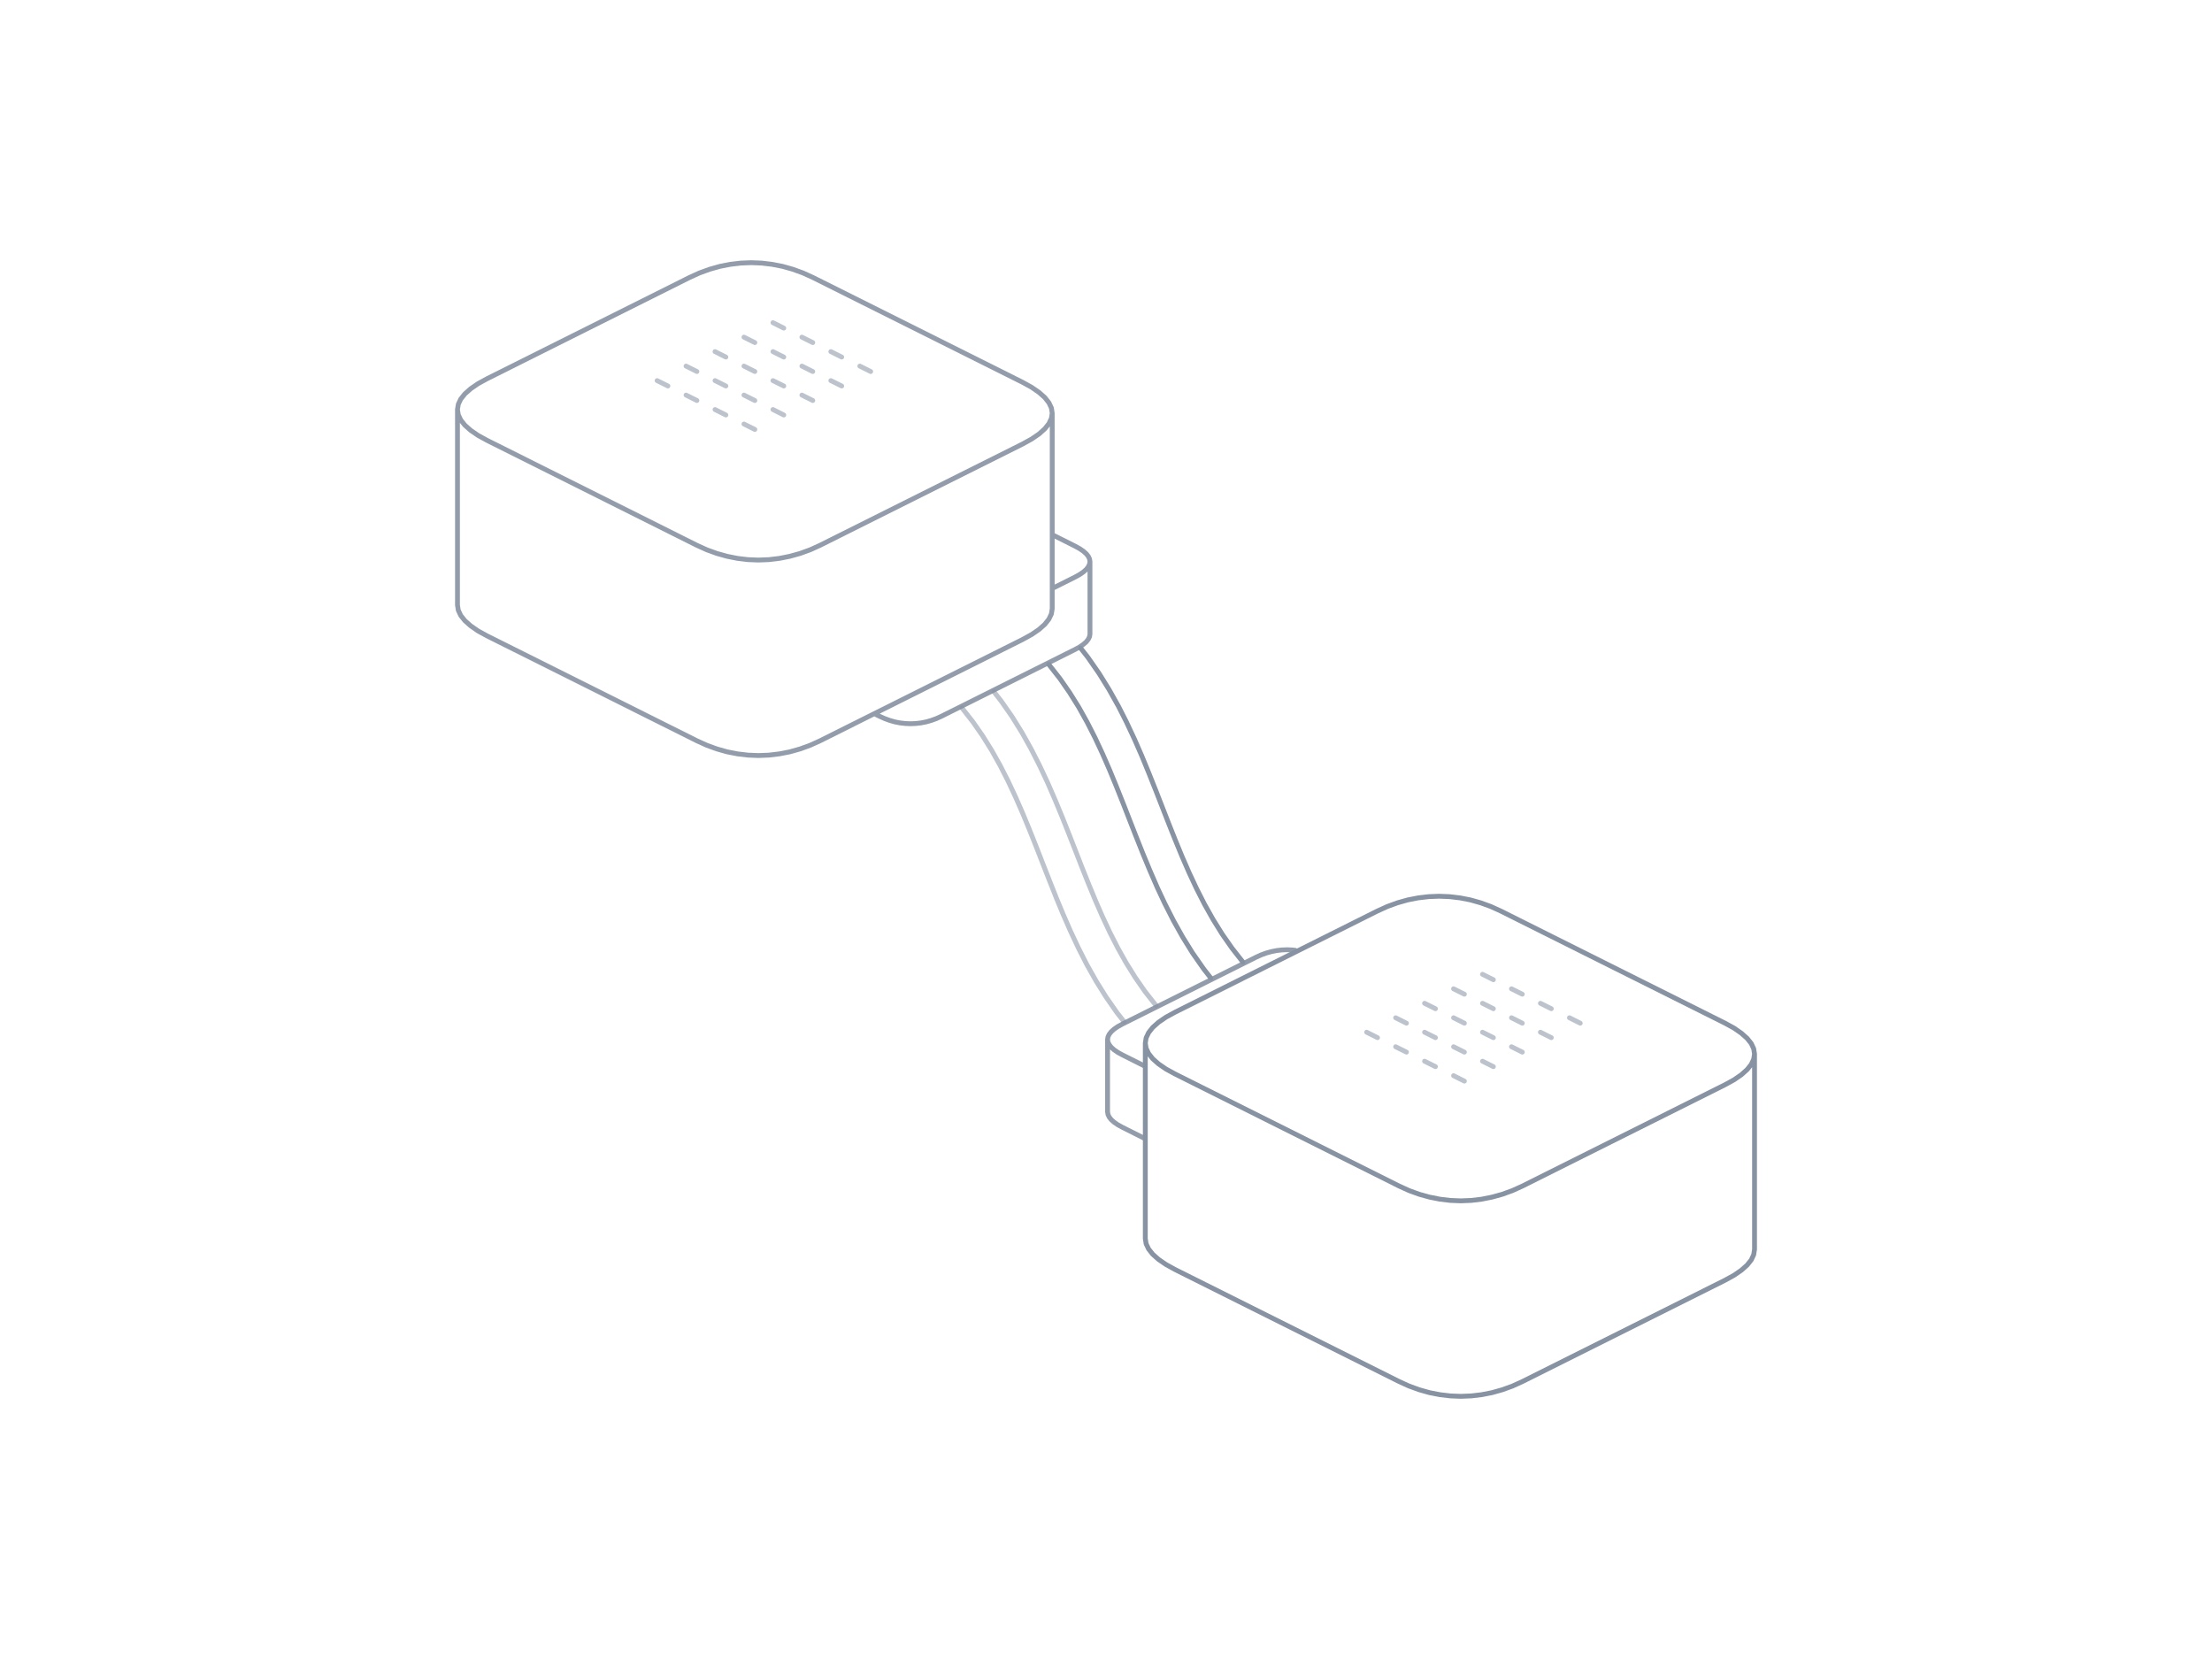
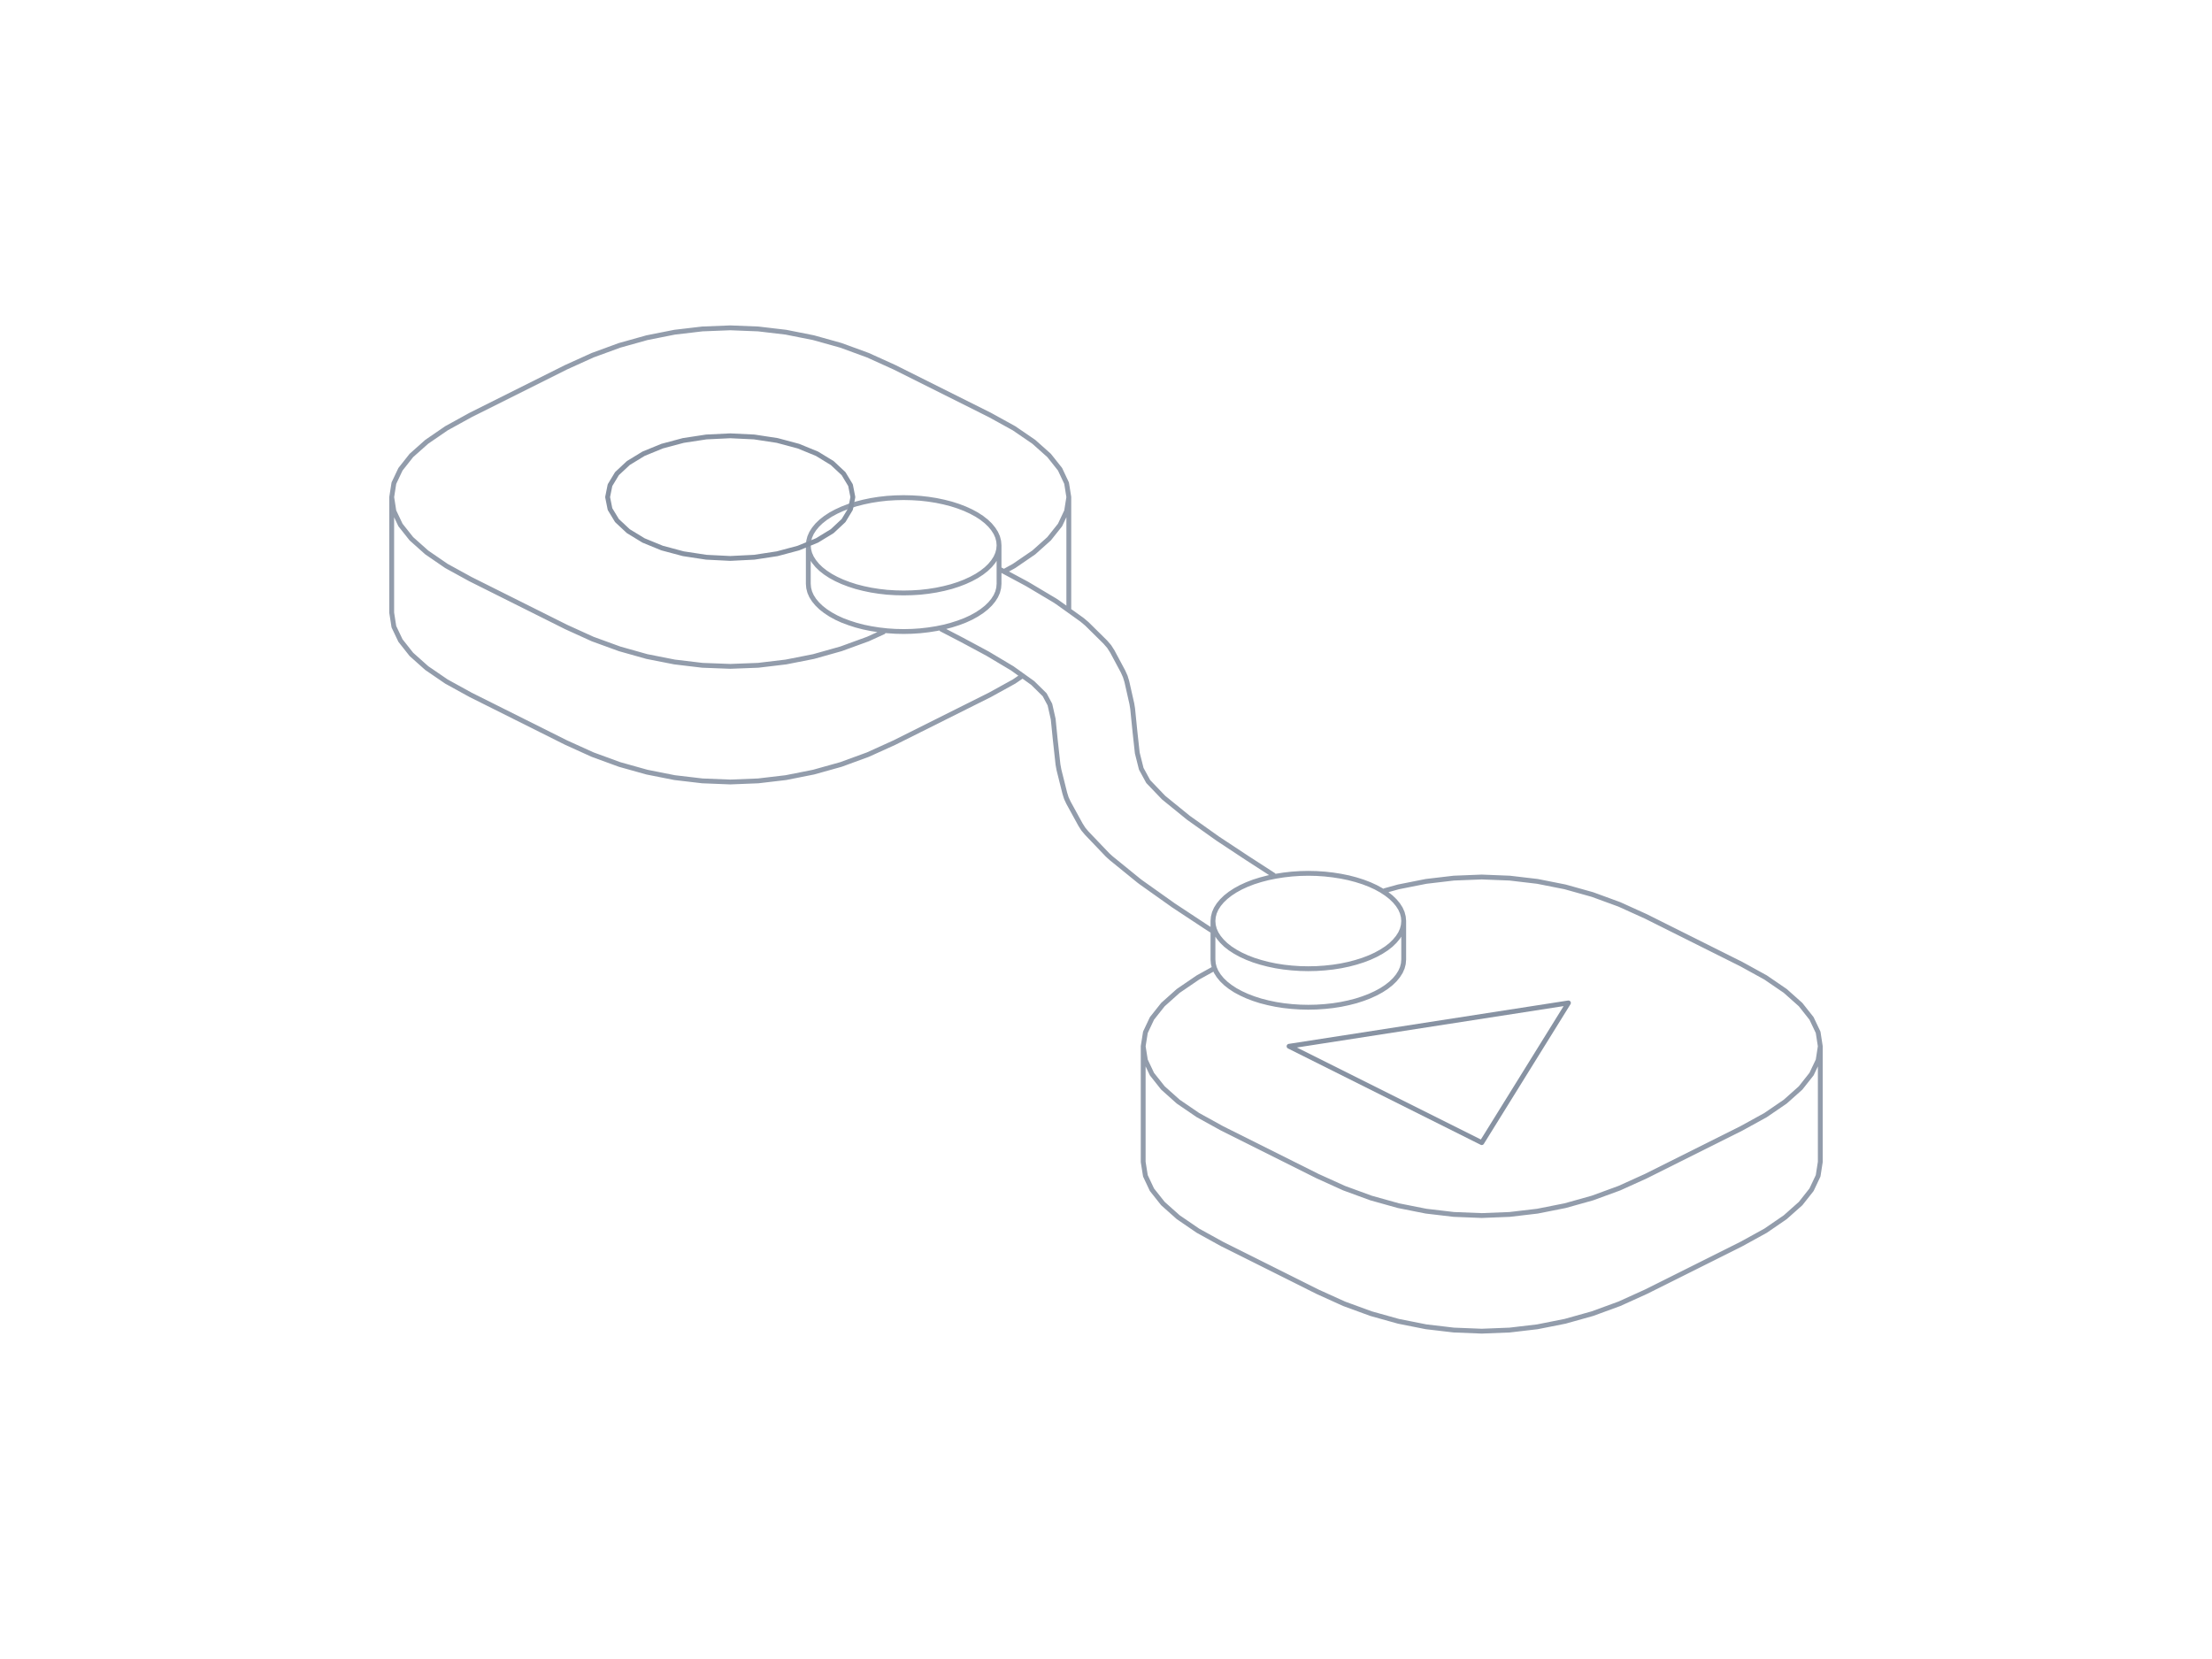
<svg xmlns="http://www.w3.org/2000/svg" viewBox="0 0 480 360" role="img" color="#8792a2" fill="none" stroke="currentColor" stroke-width="1.05" stroke-linecap="round" stroke-linejoin="round">
-   <path vector-effect="non-scaling-stroke" stroke-opacity=".55" d="M208.73,153.61 208.79,153.68 211.11,156.64 213.25,159.71 215.22,162.88 217.05,166.15 218.76,169.51 220.37,172.95 221.91,176.46 223.38,180.02 224.82,183.63 226.24,187.28 227.67,190.93 227.68,190.96 229.13,194.60 229.14,194.65 230.64,198.27 230.67,198.34 232.24,201.93 232.28,202.02 233.94,205.56 233.99,205.67 235.76,209.15 235.83,209.29 237.75,212.70 237.83,212.85 239.91,216.18 240.02,216.35 242.27,219.59 242.40,219.77 243.89,221.66 M250.85,218.18 250.79,218.11 248.46,215.15 246.33,212.08 244.35,208.90 242.52,205.63 240.81,202.27 239.20,198.83 237.67,195.32 236.20,191.76 234.76,188.15 233.34,184.51 231.91,180.85 231.90,180.83 230.45,177.18 230.43,177.14 228.93,173.51 228.90,173.45 227.34,169.86 227.30,169.77 225.64,166.23 225.58,166.11 223.81,162.63 223.74,162.50 221.83,159.08 221.74,158.93 219.67,155.60 219.56,155.43 217.30,152.19 217.17,152.02 215.69,150.13 M167.73,70.02 170.08,71.20 M161.44,73.16 163.80,74.34 M155.16,76.30 157.51,77.48 M148.87,79.44 151.23,80.62 M142.59,82.59 144.94,83.76 M174.01,73.16 176.37,74.34 M167.73,76.30 170.08,77.48 M161.44,79.44 163.80,80.62 M155.16,82.59 157.51,83.76 M148.87,85.73 151.23,86.91 M180.29,76.30 182.65,77.48 M174.01,79.44 176.37,80.62 M167.73,82.59 170.08,83.76 M161.44,85.73 163.80,86.91 M155.16,88.87 157.51,90.05 M186.58,79.44 188.94,80.62 M180.29,82.59 182.65,83.76 M174.01,85.73 176.37,86.91 M167.73,88.87 170.08,90.05 M161.44,92.01 163.80,93.19 M321.70,211.42 324.06,212.60 M315.42,214.57 317.77,215.74 M309.13,217.71 311.49,218.89 M302.85,220.85 305.20,222.03 M296.56,223.99 298.92,225.17 M327.99,214.57 330.34,215.74 M321.70,217.71 324.06,218.89 M315.42,220.85 317.77,222.03 M309.13,223.99 311.49,225.17 M302.85,227.14 305.20,228.31 M334.27,217.71 336.63,218.89 M327.99,220.85 330.34,222.03 M321.70,223.99 324.06,225.17 M315.42,227.14 317.77,228.31 M309.13,230.28 311.49,231.46 M340.56,220.85 342.91,222.03 M334.27,223.99 336.63,225.17 M327.99,227.14 330.34,228.31 M321.70,230.28 324.06,231.46 M315.42,233.42 317.77,234.60" />
-   <path vector-effect="non-scaling-stroke" stroke-opacity=".9" d="M190.11,155.06 190.88,155.44 191.97,155.93 193.07,156.33 194.18,156.65 195.31,156.87 196.44,157.00 197.58,157.05 198.72,157.00 199.85,156.87 200.97,156.65 202.09,156.33 203.19,155.93 204.27,155.44 233.31,140.92 234.29,140.38 235.09,139.83 235.72,139.28 236.16,138.71 236.43,138.15 236.52,137.58 236.52,121.87 236.43,121.30 236.16,120.73 235.72,120.17 235.09,119.61 234.29,119.06 233.31,118.52 228.68,116.20 M236.52,121.87 236.43,122.43 236.16,123.00 235.72,123.56 235.09,124.12 234.29,124.67 233.31,125.21 228.68,127.53 M279.28,206.09 278.14,206.14 277.01,206.27 275.88,206.50 274.77,206.81 273.67,207.21 272.59,207.70 243.55,222.22 242.57,222.76 241.77,223.31 241.14,223.87 240.70,224.43 240.43,225.00 240.34,225.56 240.34,241.28 240.43,241.84 240.70,242.41 241.14,242.97 241.77,243.53 242.57,244.08 243.55,244.62 248.18,246.94 M281.06,206.21 280.42,206.14 279.28,206.09 M248.18,231.23 243.55,228.91 242.57,228.37 241.77,227.82 241.14,227.26 240.70,226.70 240.43,226.13 240.34,225.56 M163.01,57.00 160.74,57.09 158.47,57.36 156.22,57.80 153.99,58.43 151.79,59.23 149.63,60.21 105.70,82.18 103.73,83.26 102.13,84.36 100.88,85.47 99.98,86.60 99.45,87.73 99.27,88.87 99.27,131.29 99.45,132.43 99.98,133.56 100.88,134.69 102.13,135.80 103.73,136.91 105.70,137.99 151.20,160.74 153.36,161.72 155.56,162.52 157.79,163.15 160.04,163.59 162.31,163.86 164.58,163.95 166.86,163.86 169.12,163.59 171.38,163.15 173.61,162.52 175.81,161.72 177.97,160.74 221.90,138.77 223.86,137.69 225.47,136.59 226.72,135.48 227.61,134.35 228.15,133.22 228.33,132.08 228.33,89.66 228.15,88.52 227.61,87.39 226.72,86.26 225.47,85.15 223.86,84.04 221.90,82.96 176.40,60.21 174.24,59.23 172.04,58.43 169.81,57.80 167.55,57.36 165.29,57.09 163.01,57.00 M228.33,89.66 228.15,90.79 227.61,91.93 226.72,93.05 225.47,94.17 223.86,95.27 221.90,96.35 177.97,118.32 175.81,119.30 173.61,120.10 171.38,120.72 169.12,121.17 166.86,121.44 164.58,121.53 162.31,121.44 160.04,121.17 157.79,120.72 155.56,120.10 153.36,119.30 151.20,118.32 105.70,95.56 103.73,94.48 102.13,93.38 100.88,92.27 99.98,91.14 99.45,90.01 99.27,88.87" />
-   <path vector-effect="non-scaling-stroke" stroke-opacity="1" d="M227.58,144.18 227.64,144.25 229.97,147.21 232.10,150.28 234.08,153.45 235.91,156.73 237.62,160.09 239.23,163.53 240.76,167.03 242.23,170.60 243.67,174.21 245.09,177.85 246.52,181.51 246.53,181.53 247.98,185.17 248.00,185.22 249.50,188.84 249.53,188.91 251.09,192.50 251.13,192.59 252.79,196.13 252.85,196.24 254.62,199.73 254.69,199.86 256.60,203.27 256.69,203.42 258.76,206.76 258.87,206.92 261.13,210.16 261.26,210.34 262.74,212.23 M269.70,208.75 269.64,208.68 267.32,205.72 265.18,202.65 263.21,199.48 261.37,196.20 259.66,192.84 258.05,189.40 256.52,185.90 255.05,182.33 253.61,178.72 252.19,175.08 250.76,171.42 250.75,171.40 249.30,167.76 249.28,167.71 247.79,164.09 247.76,164.02 246.19,160.43 246.15,160.34 244.49,156.80 244.44,156.69 242.67,153.20 242.59,153.07 240.68,149.66 240.59,149.51 238.52,146.17 238.41,146.01 236.16,142.77 236.03,142.59 234.51,140.66 M312.27,194.48 310.00,194.57 307.73,194.84 305.48,195.28 303.25,195.91 301.05,196.71 298.89,197.69 254.96,219.66 252.99,220.74 251.39,221.84 250.14,222.95 249.25,224.08 248.71,225.21 248.53,226.35 248.53,268.77 248.71,269.91 249.25,271.04 250.14,272.17 251.39,273.28 252.99,274.38 254.96,275.47 303.60,299.79 305.76,300.77 307.96,301.57 310.19,302.20 312.45,302.64 314.71,302.91 316.99,303.00 319.26,302.91 321.53,302.64 323.78,302.20 326.01,301.57 328.21,300.77 330.37,299.79 374.30,277.82 376.27,276.74 377.87,275.64 379.12,274.53 380.02,273.40 380.55,272.27 380.73,271.13 380.73,228.71 380.55,227.57 380.02,226.44 379.12,225.31 377.87,224.20 376.27,223.09 374.30,222.01 325.66,197.69 323.50,196.71 321.30,195.91 319.07,195.28 316.82,194.84 314.55,194.57 312.27,194.48 M380.73,228.71 380.55,229.84 380.02,230.98 379.12,232.10 377.87,233.22 376.27,234.32 374.30,235.40 330.37,257.37 328.21,258.35 326.01,259.15 323.78,259.77 321.53,260.22 319.26,260.49 316.99,260.58 314.71,260.49 312.45,260.22 310.19,259.77 307.96,259.15 305.76,258.35 303.60,257.37 254.96,233.04 252.99,231.96 251.39,230.86 250.14,229.75 249.25,228.62 248.71,227.49 248.53,226.35" />
+   <path vector-effect="non-scaling-stroke" stroke-opacity=".9" d="M102.10,90.06 96.87,92.94 92.60,95.87 89.27,98.83 86.90,101.83 85.47,104.85 85.00,107.87 85.00,132.96 85.47,135.99 86.90,139.00 89.27,142.00 92.60,144.97 96.87,147.89 102.10,150.77 122.84,161.14 128.60,163.75 134.45,165.89 140.38,167.55 146.38,168.74 152.41,169.45 158.46,169.69 164.52,169.45 170.55,168.74 176.54,167.55 182.48,165.89 188.33,163.75 194.09,161.14 214.83,150.77 220.05,147.89 221.59,146.84 M231.93,132.01 231.93,107.87 231.45,104.85 230.03,101.83 227.65,98.83 224.33,95.87 220.05,92.94 214.83,90.06 194.09,79.69 188.33,77.08 182.48,74.94 176.54,73.28 170.55,72.09 164.52,71.38 158.46,71.14 152.41,71.38 146.38,72.09 140.38,73.28 134.45,74.94 128.60,77.08 122.84,79.69 102.10,90.06 M214.83,90.06 220.05,92.94 224.33,95.87 227.65,98.83 230.03,101.83 231.45,104.85 231.93,107.87 231.45,110.90 230.03,113.92 227.65,116.91 224.33,119.88 220.05,122.81 218.22,123.82 M191.69,137.14 188.33,138.67 182.48,140.80 176.54,142.47 170.55,143.65 164.52,144.37 158.46,144.60 152.41,144.37 146.38,143.65 140.38,142.47 134.45,140.80 128.60,138.67 122.84,136.05 102.10,125.68 96.87,122.81 92.60,119.88 89.27,116.91 86.90,113.92 85.47,110.90 85.00,107.87 85.47,104.85 86.90,101.83 89.27,98.83 92.60,95.87 96.87,92.94 102.10,90.06 122.84,79.69 128.60,77.08 134.45,74.94 140.38,73.28 146.38,72.09 152.41,71.38 158.46,71.14 164.52,71.38 170.55,72.09 176.54,73.28 182.48,74.94 188.33,77.08 194.09,79.69 214.83,90.06 M263.26,210.28 259.95,212.11 255.67,215.03 252.35,218.00 249.97,221.00 248.55,224.01 248.07,227.04 248.07,252.13 248.55,255.15 249.97,258.17 252.35,261.17 255.67,264.13 259.95,267.06 265.17,269.94 285.91,280.31 291.67,282.92 297.52,285.06 303.46,286.72 309.45,287.91 315.48,288.62 321.54,288.86 327.59,288.62 333.62,287.91 339.62,286.72 345.55,285.06 351.40,282.92 357.16,280.31 377.90,269.94 383.13,267.06 387.40,264.13 390.73,261.17 393.10,258.17 394.53,255.15 395.00,252.13 395.00,227.04 394.53,224.01 393.10,221.00 390.73,218.00 387.40,215.03 383.13,212.11 377.90,209.23 357.16,198.86 351.40,196.25 345.55,194.11 339.62,192.45 333.62,191.26 327.59,190.55 321.54,190.31 315.48,190.55 309.45,191.26 303.46,192.45 300.50,193.27 M377.90,209.23 383.13,212.11 387.40,215.03 390.73,218.00 393.10,221.00 394.53,224.01 395.00,227.04 394.53,230.07 393.10,233.08 390.73,236.08 387.40,239.05 383.13,241.97 377.90,244.85 357.16,255.22 351.40,257.83 345.55,259.97 339.62,261.63 333.62,262.82 327.59,263.53 321.54,263.77 315.48,263.53 309.45,262.82 303.46,261.63 297.52,259.97 291.67,257.83 285.91,255.22 265.17,244.85 259.95,241.97 255.67,239.05 252.35,236.08 249.97,233.08 248.55,230.07 248.07,227.04 248.55,224.01 249.97,221.00 252.35,218.00 255.67,215.03 259.95,212.11 263.26,210.28 M300.50,193.27 303.46,192.45 309.45,191.26 315.48,190.55 321.54,190.31 327.59,190.55 333.62,191.26 339.62,192.45 345.55,194.11 351.40,196.25 357.16,198.86 377.90,209.23 M204.29,136.54 208.76,138.86 214.29,141.83 219.67,145.04 224.10,148.21 226.69,150.76 227.83,152.89 228.54,156.04 229.00,160.62 229.01,160.70 229.58,165.89 229.79,167.05 231.06,172.12 231.39,173.18 231.86,174.19 234.47,178.95 235.08,179.91 235.81,180.78 240.32,185.50 241.12,186.23 247.14,191.12 247.59,191.46 254.31,196.23 254.54,196.40 261.15,200.76 261.22,200.81 262.86,201.87 M276.33,189.88 270.70,186.24 264.25,181.98 257.88,177.45 252.50,173.08 249.16,169.59 247.65,166.82 246.79,163.40 246.29,158.84 245.78,153.77 245.61,152.72 244.52,147.90 244.18,146.79 243.70,145.72 241.39,141.40 240.69,140.30 239.84,139.32 235.83,135.36 234.78,134.48 229.50,130.70 228.88,130.29 223.02,126.80 222.68,126.61 217.14,123.64 M196.10,107.98 194.29,108.02 192.50,108.13 190.74,108.33 189.02,108.60 187.35,108.95 185.75,109.36 184.23,109.85 182.79,110.40 181.46,111.01 180.24,111.67 179.14,112.39 178.17,113.15 177.34,113.95 176.65,114.79 176.10,115.65 175.71,116.53 175.48,117.42 175.40,118.33 175.40,126.69 175.48,127.59 175.71,128.49 176.10,129.37 176.65,130.23 177.34,131.06 178.17,131.86 179.14,132.62 180.24,133.34 181.46,134.01 182.79,134.62 184.23,135.16 185.75,135.65 187.35,136.07 189.02,136.41 190.74,136.68 192.50,136.88 194.29,137.00 196.10,137.04 197.90,137.00 199.69,136.88 201.45,136.68 203.17,136.41 204.84,136.07 206.44,135.65 207.97,135.16 209.40,134.62 210.73,134.01 211.95,133.34 213.05,132.62 214.02,131.86 214.85,131.06 215.54,130.23 216.09,129.37 216.48,128.49 216.71,127.59 216.79,126.69 216.79,118.33 216.71,117.42 216.48,116.53 216.09,115.65 215.54,114.79 214.85,113.95 214.02,113.15 213.05,112.39 211.95,111.67 210.73,111.01 209.40,110.40 207.97,109.85 206.44,109.36 204.84,108.95 203.17,108.60 201.45,108.33 199.69,108.13 197.90,108.02 196.10,107.98 M216.79,118.33 216.71,119.23 216.48,120.12 216.09,121.00 215.54,121.86 214.85,122.70 214.02,123.50 213.05,124.26 211.95,124.98 210.73,125.64 209.40,126.25 207.97,126.80 206.44,127.29 204.84,127.70 203.17,128.05 201.45,128.32 199.69,128.52 197.90,128.63 196.10,128.67 194.29,128.63 192.50,128.52 190.74,128.32 189.02,128.05 187.35,127.70 185.75,127.29 184.23,126.80 182.79,126.25 181.46,125.64 180.24,124.98 179.14,124.26 178.17,123.50 177.34,122.70 176.65,121.86 176.10,121.00 175.71,120.12 175.48,119.23 175.40,118.33 M283.90,189.51 282.10,189.55 280.31,189.67 278.55,189.87 276.83,190.14 275.16,190.48 273.56,190.90 272.03,191.38 270.60,191.93 269.27,192.54 268.05,193.21 266.95,193.93 265.98,194.69 265.15,195.49 264.46,196.32 263.91,197.18 263.52,198.06 263.29,198.96 263.21,199.86 263.21,208.22 263.29,209.13 263.52,210.02 263.91,210.90 264.46,211.76 265.15,212.60 265.98,213.40 266.95,214.16 268.05,214.88 269.27,215.54 270.60,216.15 272.03,216.70 273.56,217.19 275.16,217.60 276.83,217.95 278.55,218.22 280.31,218.41 282.10,218.53 283.90,218.57 285.71,218.53 287.50,218.41 289.26,218.22 290.98,217.95 292.65,217.60 294.25,217.19 295.77,216.70 297.21,216.15 298.54,215.54 299.76,214.88 300.86,214.16 301.83,213.40 302.66,212.60 303.35,211.76 303.90,210.90 304.29,210.02 304.52,209.13 304.60,208.22 304.60,199.86 304.52,198.96 304.29,198.06 303.90,197.18 303.35,196.32 302.66,195.49 301.83,194.69 300.86,193.93 299.76,193.21 298.54,192.54 297.21,191.93 295.77,191.38 294.25,190.90 292.65,190.48 290.98,190.14 289.26,189.87 287.50,189.67 285.71,189.55 283.90,189.51 M304.60,199.86 304.52,200.76 304.29,201.66 303.90,202.54 303.35,203.40 302.66,204.23 301.83,205.04 300.86,205.80 299.76,206.51 298.54,207.18 297.21,207.79 295.77,208.34 294.25,208.82 292.65,209.24 290.98,209.59 289.26,209.86 287.50,210.05 285.71,210.17 283.90,210.21 282.10,210.17 280.31,210.05 278.55,209.86 276.83,209.59 275.16,209.24 273.56,208.82 272.03,208.34 270.60,207.79 269.27,207.18 268.05,206.51 266.95,205.80 265.98,205.04 265.15,204.23 264.46,203.40 263.91,202.54 263.52,201.66 263.29,200.76 263.21,199.86" />
+   <path vector-effect="non-scaling-stroke" stroke-opacity="1" d="M177.28,117.28 173.25,118.93 168.65,120.16 163.66,120.92 158.46,121.18 153.27,120.92 148.28,120.16 143.68,118.93 139.65,117.28 136.34,115.26 133.88,112.96 132.37,110.47 131.85,107.87 132.37,105.28 133.88,102.78 136.34,100.48 139.65,98.46 143.68,96.81 148.28,95.58 153.27,94.82 158.46,94.57 163.66,94.82 168.65,95.58 173.25,96.81 177.28,98.46 180.59,100.48 183.05,102.78 184.56,105.28 185.07,107.87 184.56,110.47 183.05,112.96 180.59,115.26 177.28,117.28 M279.72,227.04 321.54,247.95 340.35,217.63 279.72,227.04" />
</svg>
